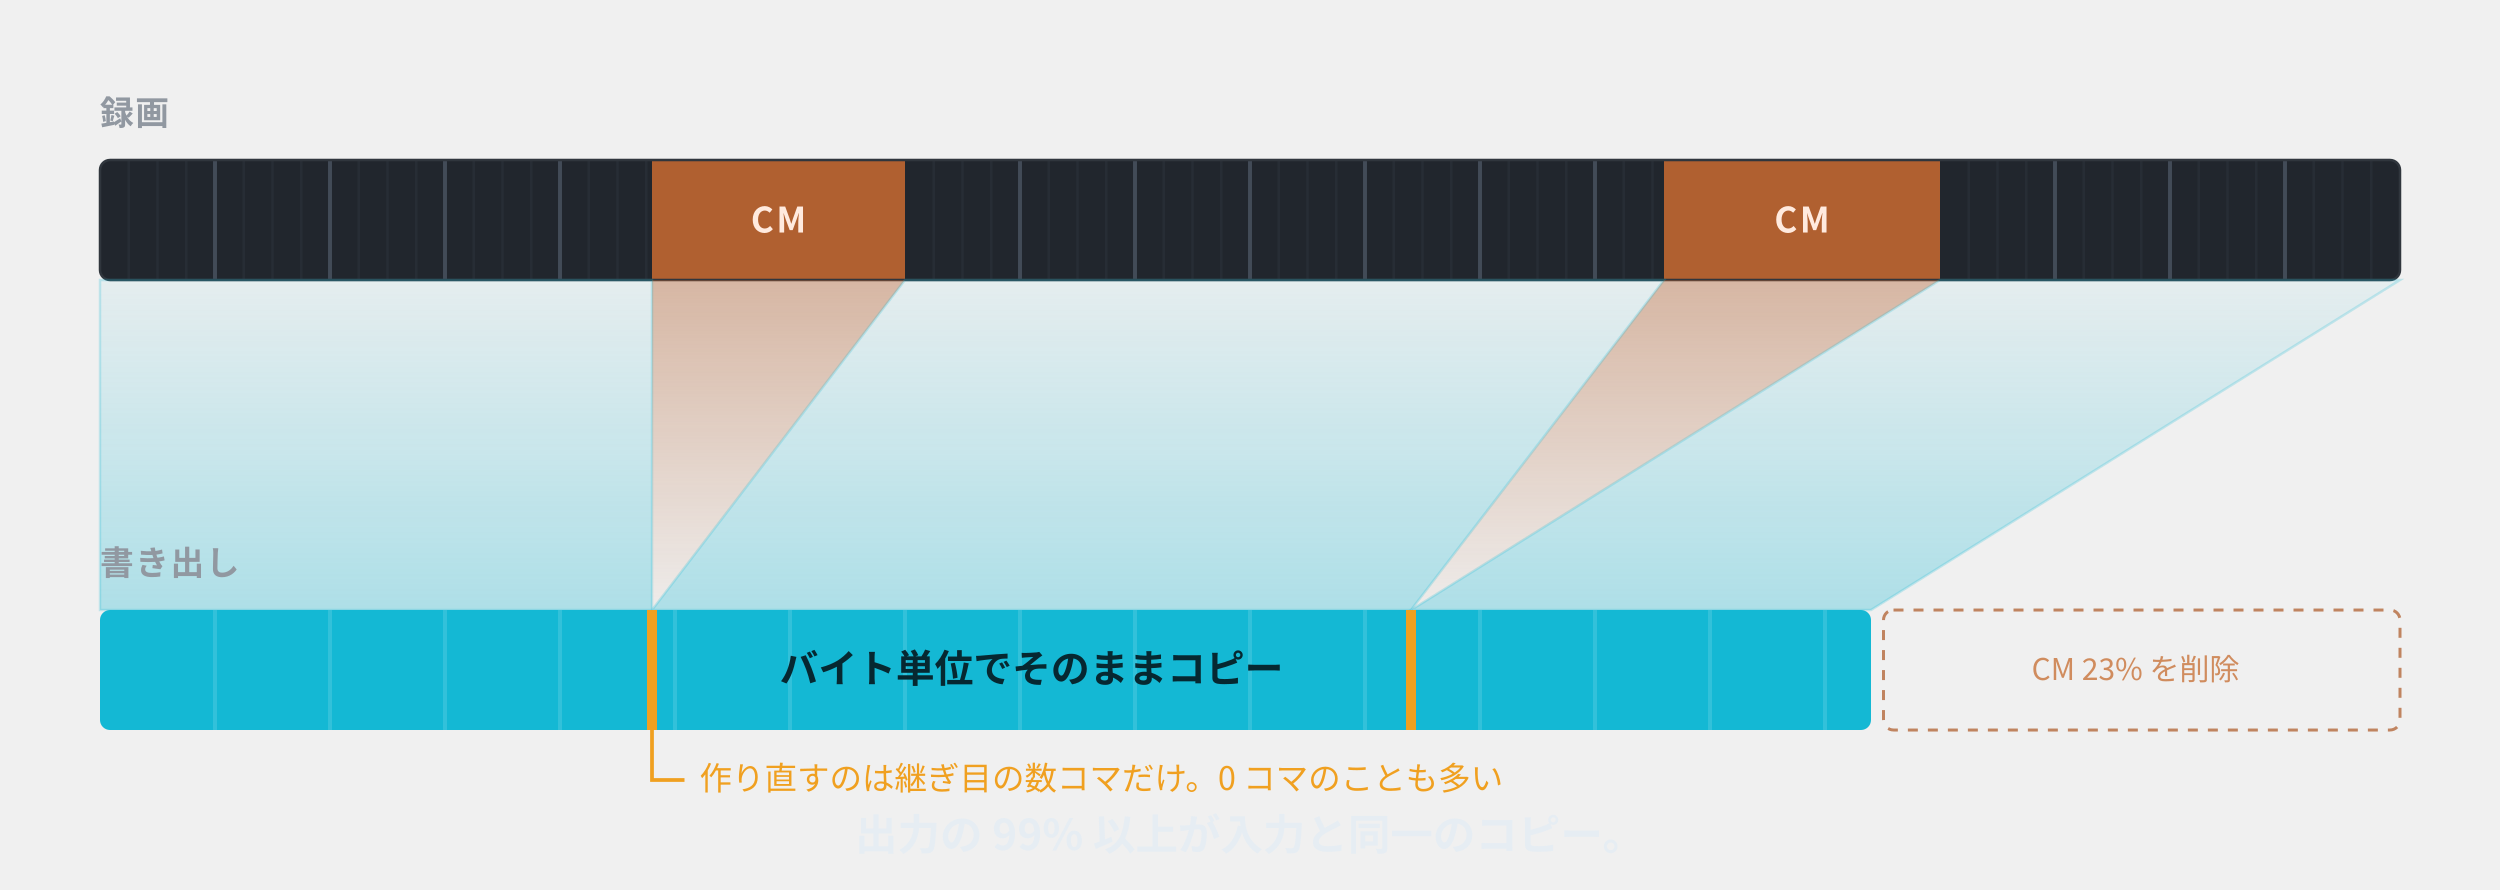
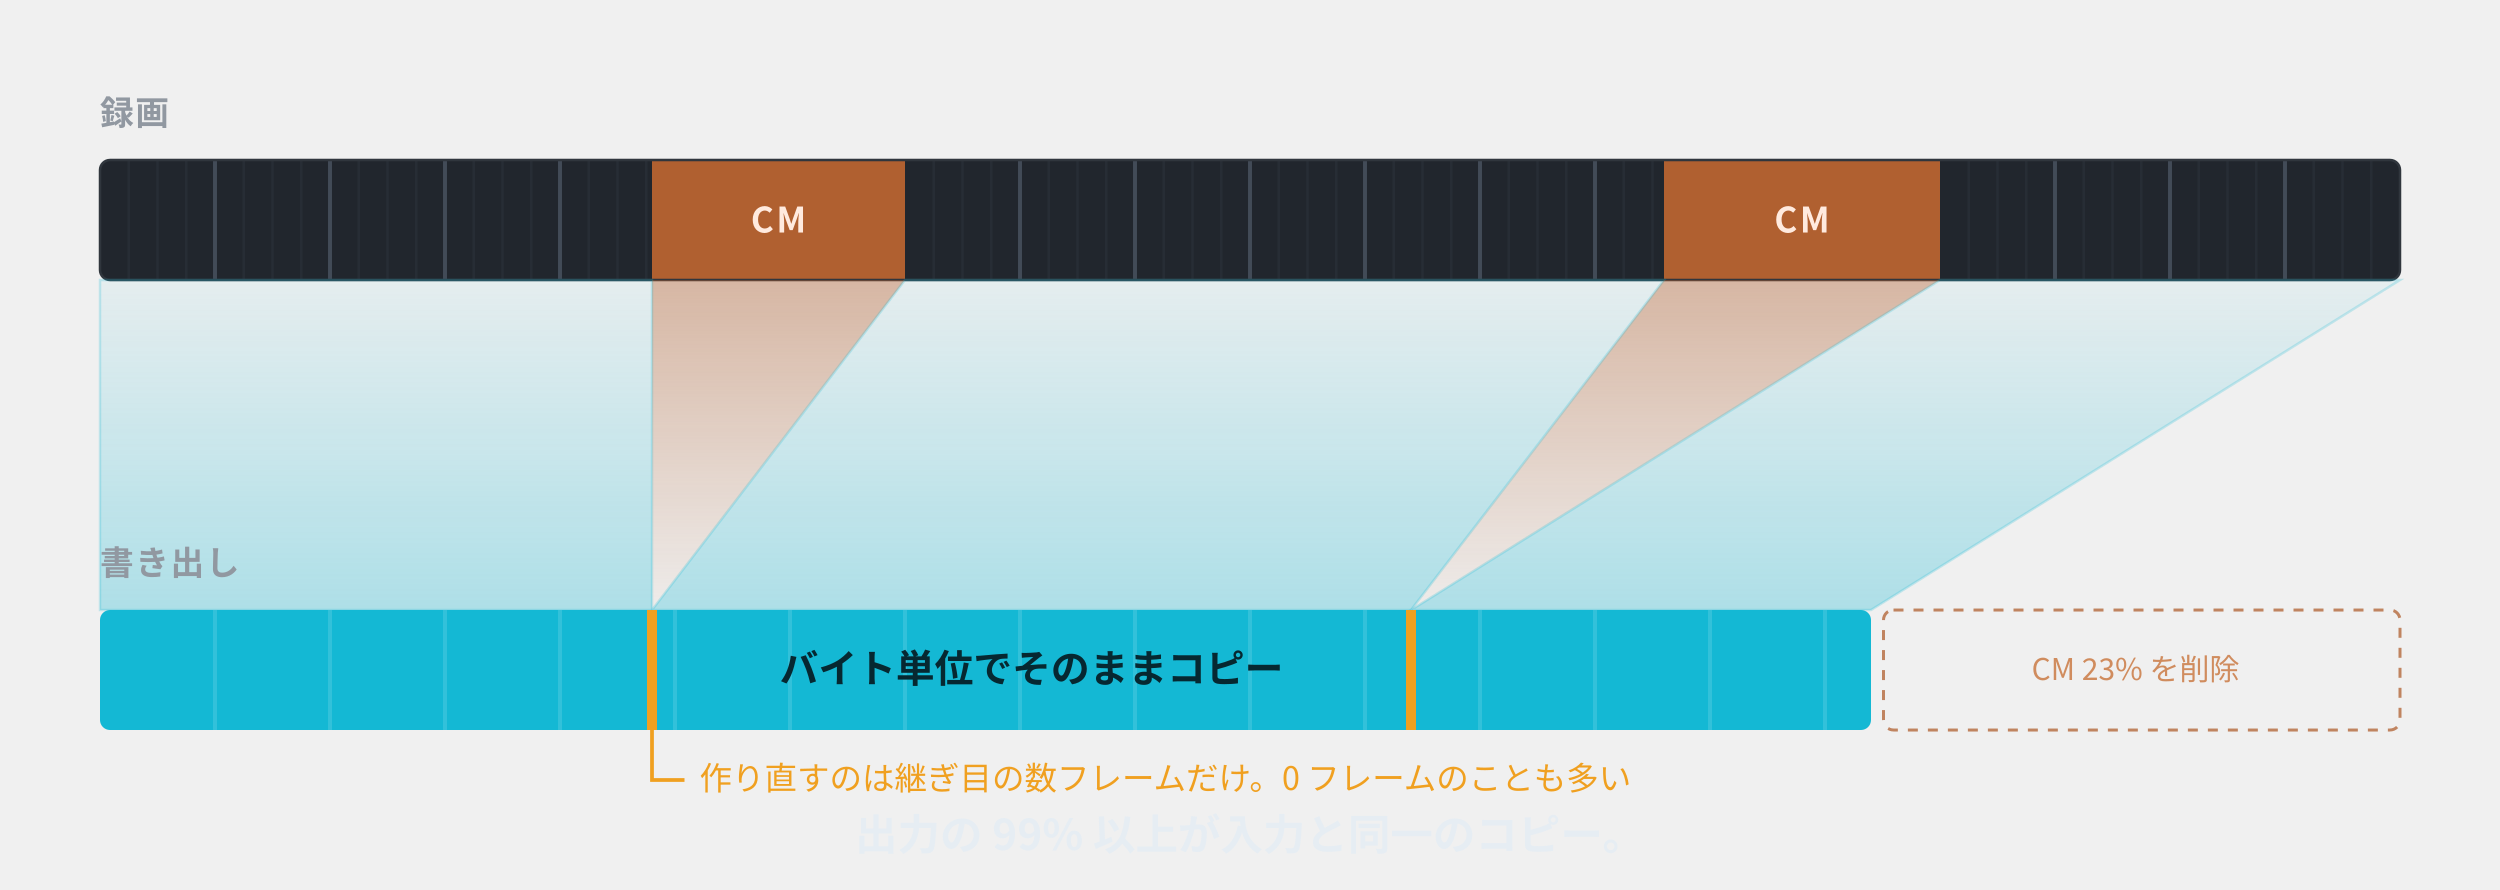
- <svg xmlns="http://www.w3.org/2000/svg" viewBox="0 0 1000 356" width="1000" height="356" font-family="-apple-system, BlinkMacSystemFont, 'Hiragino Sans', 'Hiragino Kaku Gothic ProN', 'Yu Gothic', YuGothic, 'Noto Sans JP', 'Noto Sans CJK JP', Meiryo, sans-serif">
+ <svg xmlns="http://www.w3.org/2000/svg" viewBox="0 0 1000 356" width="1000" height="356" font-family="'Noto Sans CJK JP', 'Noto Sans JP', -apple-system, BlinkMacSystemFont, 'Hiragino Sans', 'Hiragino Kaku Gothic ProN', 'Yu Gothic', YuGothic, Meiryo, sans-serif">
  <defs>
    <clipPath id="cin">
      <rect x="40.0" y="64.0" width="920.0" height="48.0" rx="4" />
    </clipPath>
    <clipPath id="cout">
      <rect x="40.0" y="244.0" width="708.4" height="48.0" rx="4" />
    </clipPath>
    <linearGradient id="keep" x1="0" y1="112" x2="0" y2="244" gradientUnits="userSpaceOnUse">
      <stop offset="0" stop-color="#14b8d4" stop-opacity="0.05" />
      <stop offset="1" stop-color="#14b8d4" stop-opacity="0.30" />
    </linearGradient>
    <linearGradient id="drop" x1="0" y1="112" x2="0" y2="244" gradientUnits="userSpaceOnUse">
      <stop offset="0" stop-color="#b06030" stop-opacity="0.40" />
      <stop offset="1" stop-color="#b06030" stop-opacity="0.03" />
    </linearGradient>
  </defs>
  <text x="40.0" y="50" font-size="13.5" font-weight="600" letter-spacing="0.6" fill="#9198a1">録画</text>
  <g clip-path="url(#cin)">
    <rect x="40.0" y="64.0" width="220.8" height="48.0" fill="#21262d" />
    <line x1="51.5" y1="64.0" x2="51.5" y2="112.0" stroke="#2c333c" stroke-width="1" opacity="0.55" />
    <line x1="63.0" y1="64.0" x2="63.0" y2="112.0" stroke="#2c333c" stroke-width="1" opacity="0.55" />
    <line x1="74.5" y1="64.0" x2="74.5" y2="112.0" stroke="#2c333c" stroke-width="1" opacity="0.55" />
    <line x1="86.0" y1="64.0" x2="86.0" y2="112.0" stroke="#2c333c" stroke-width="1" opacity="0.55" />
    <line x1="97.5" y1="64.0" x2="97.5" y2="112.0" stroke="#2c333c" stroke-width="1" opacity="0.55" />
    <line x1="109.0" y1="64.0" x2="109.0" y2="112.0" stroke="#2c333c" stroke-width="1" opacity="0.55" />
    <line x1="120.5" y1="64.0" x2="120.5" y2="112.0" stroke="#2c333c" stroke-width="1" opacity="0.55" />
    <line x1="132.0" y1="64.0" x2="132.0" y2="112.0" stroke="#2c333c" stroke-width="1" opacity="0.55" />
    <line x1="143.5" y1="64.0" x2="143.5" y2="112.0" stroke="#2c333c" stroke-width="1" opacity="0.55" />
    <line x1="155.0" y1="64.0" x2="155.0" y2="112.0" stroke="#2c333c" stroke-width="1" opacity="0.55" />
    <line x1="166.5" y1="64.0" x2="166.5" y2="112.0" stroke="#2c333c" stroke-width="1" opacity="0.55" />
    <line x1="178.0" y1="64.0" x2="178.0" y2="112.0" stroke="#2c333c" stroke-width="1" opacity="0.55" />
    <line x1="189.5" y1="64.0" x2="189.5" y2="112.0" stroke="#2c333c" stroke-width="1" opacity="0.55" />
    <line x1="201.0" y1="64.0" x2="201.0" y2="112.0" stroke="#2c333c" stroke-width="1" opacity="0.55" />
    <line x1="212.5" y1="64.0" x2="212.5" y2="112.0" stroke="#2c333c" stroke-width="1" opacity="0.55" />
    <line x1="224.0" y1="64.0" x2="224.0" y2="112.0" stroke="#2c333c" stroke-width="1" opacity="0.55" />
    <line x1="235.5" y1="64.0" x2="235.5" y2="112.0" stroke="#2c333c" stroke-width="1" opacity="0.55" />
    <line x1="247.0" y1="64.0" x2="247.0" y2="112.0" stroke="#2c333c" stroke-width="1" opacity="0.55" />
    <line x1="258.5" y1="64.0" x2="258.5" y2="112.0" stroke="#2c333c" stroke-width="1" opacity="0.55" />
    <line x1="86.0" y1="64.0" x2="86.0" y2="112.0" stroke="#4b5563" stroke-width="1.6" opacity="0.75" />
    <line x1="132.0" y1="64.0" x2="132.0" y2="112.0" stroke="#4b5563" stroke-width="1.6" opacity="0.75" />
    <line x1="178.0" y1="64.0" x2="178.0" y2="112.0" stroke="#4b5563" stroke-width="1.6" opacity="0.75" />
    <line x1="224.0" y1="64.0" x2="224.0" y2="112.0" stroke="#4b5563" stroke-width="1.6" opacity="0.75" />
    <rect x="260.8" y="64.0" width="101.2" height="48.0" fill="#b06030" />
    <text x="311.4" y="93.0" text-anchor="middle" font-size="14" font-weight="700" letter-spacing="1" fill="#ffeade">CM</text>
    <rect x="362.0" y="64.0" width="303.6" height="48.0" fill="#21262d" />
    <line x1="373.5" y1="64.0" x2="373.5" y2="112.0" stroke="#2c333c" stroke-width="1" opacity="0.55" />
    <line x1="385.0" y1="64.0" x2="385.0" y2="112.0" stroke="#2c333c" stroke-width="1" opacity="0.55" />
    <line x1="396.5" y1="64.0" x2="396.5" y2="112.0" stroke="#2c333c" stroke-width="1" opacity="0.55" />
    <line x1="408.0" y1="64.0" x2="408.0" y2="112.0" stroke="#2c333c" stroke-width="1" opacity="0.55" />
    <line x1="419.5" y1="64.0" x2="419.5" y2="112.0" stroke="#2c333c" stroke-width="1" opacity="0.55" />
    <line x1="431.0" y1="64.0" x2="431.0" y2="112.0" stroke="#2c333c" stroke-width="1" opacity="0.55" />
    <line x1="442.5" y1="64.0" x2="442.5" y2="112.0" stroke="#2c333c" stroke-width="1" opacity="0.55" />
    <line x1="454.0" y1="64.0" x2="454.0" y2="112.0" stroke="#2c333c" stroke-width="1" opacity="0.55" />
    <line x1="465.5" y1="64.0" x2="465.5" y2="112.0" stroke="#2c333c" stroke-width="1" opacity="0.55" />
    <line x1="477.0" y1="64.0" x2="477.0" y2="112.0" stroke="#2c333c" stroke-width="1" opacity="0.55" />
    <line x1="488.5" y1="64.0" x2="488.5" y2="112.0" stroke="#2c333c" stroke-width="1" opacity="0.55" />
    <line x1="500.0" y1="64.0" x2="500.0" y2="112.0" stroke="#2c333c" stroke-width="1" opacity="0.55" />
    <line x1="511.5" y1="64.0" x2="511.5" y2="112.0" stroke="#2c333c" stroke-width="1" opacity="0.55" />
    <line x1="523.0" y1="64.0" x2="523.0" y2="112.0" stroke="#2c333c" stroke-width="1" opacity="0.55" />
    <line x1="534.5" y1="64.0" x2="534.5" y2="112.0" stroke="#2c333c" stroke-width="1" opacity="0.55" />
    <line x1="546.0" y1="64.0" x2="546.0" y2="112.0" stroke="#2c333c" stroke-width="1" opacity="0.55" />
    <line x1="557.5" y1="64.0" x2="557.5" y2="112.0" stroke="#2c333c" stroke-width="1" opacity="0.55" />
    <line x1="569.0" y1="64.0" x2="569.0" y2="112.0" stroke="#2c333c" stroke-width="1" opacity="0.55" />
    <line x1="580.5" y1="64.0" x2="580.5" y2="112.0" stroke="#2c333c" stroke-width="1" opacity="0.55" />
    <line x1="592.0" y1="64.0" x2="592.0" y2="112.0" stroke="#2c333c" stroke-width="1" opacity="0.55" />
    <line x1="603.5" y1="64.0" x2="603.5" y2="112.0" stroke="#2c333c" stroke-width="1" opacity="0.55" />
    <line x1="615.0" y1="64.0" x2="615.0" y2="112.0" stroke="#2c333c" stroke-width="1" opacity="0.55" />
    <line x1="626.5" y1="64.0" x2="626.5" y2="112.0" stroke="#2c333c" stroke-width="1" opacity="0.55" />
    <line x1="638.0" y1="64.0" x2="638.0" y2="112.0" stroke="#2c333c" stroke-width="1" opacity="0.55" />
    <line x1="649.5" y1="64.0" x2="649.5" y2="112.0" stroke="#2c333c" stroke-width="1" opacity="0.55" />
    <line x1="661.0" y1="64.0" x2="661.0" y2="112.0" stroke="#2c333c" stroke-width="1" opacity="0.55" />
    <line x1="408.0" y1="64.0" x2="408.0" y2="112.0" stroke="#4b5563" stroke-width="1.6" opacity="0.75" />
    <line x1="454.0" y1="64.0" x2="454.0" y2="112.0" stroke="#4b5563" stroke-width="1.6" opacity="0.75" />
    <line x1="500.0" y1="64.0" x2="500.0" y2="112.0" stroke="#4b5563" stroke-width="1.6" opacity="0.75" />
    <line x1="546.0" y1="64.0" x2="546.0" y2="112.0" stroke="#4b5563" stroke-width="1.6" opacity="0.75" />
    <line x1="592.0" y1="64.0" x2="592.0" y2="112.0" stroke="#4b5563" stroke-width="1.6" opacity="0.75" />
    <line x1="638.0" y1="64.0" x2="638.0" y2="112.0" stroke="#4b5563" stroke-width="1.6" opacity="0.75" />
    <rect x="665.6" y="64.0" width="110.4" height="48.0" fill="#b06030" />
    <text x="720.8" y="93.0" text-anchor="middle" font-size="14" font-weight="700" letter-spacing="1" fill="#ffeade">CM</text>
    <rect x="776.0" y="64.0" width="184.0" height="48.0" fill="#21262d" />
    <line x1="787.5" y1="64.0" x2="787.5" y2="112.0" stroke="#2c333c" stroke-width="1" opacity="0.55" />
    <line x1="799.0" y1="64.0" x2="799.0" y2="112.0" stroke="#2c333c" stroke-width="1" opacity="0.55" />
    <line x1="810.5" y1="64.0" x2="810.5" y2="112.0" stroke="#2c333c" stroke-width="1" opacity="0.55" />
    <line x1="822.0" y1="64.0" x2="822.0" y2="112.0" stroke="#2c333c" stroke-width="1" opacity="0.55" />
    <line x1="833.5" y1="64.0" x2="833.5" y2="112.0" stroke="#2c333c" stroke-width="1" opacity="0.55" />
    <line x1="845.0" y1="64.0" x2="845.0" y2="112.0" stroke="#2c333c" stroke-width="1" opacity="0.55" />
    <line x1="856.5" y1="64.0" x2="856.5" y2="112.0" stroke="#2c333c" stroke-width="1" opacity="0.55" />
    <line x1="868.0" y1="64.0" x2="868.0" y2="112.0" stroke="#2c333c" stroke-width="1" opacity="0.55" />
    <line x1="879.5" y1="64.0" x2="879.5" y2="112.0" stroke="#2c333c" stroke-width="1" opacity="0.55" />
    <line x1="891.0" y1="64.0" x2="891.0" y2="112.0" stroke="#2c333c" stroke-width="1" opacity="0.55" />
    <line x1="902.5" y1="64.0" x2="902.5" y2="112.0" stroke="#2c333c" stroke-width="1" opacity="0.55" />
    <line x1="914.0" y1="64.0" x2="914.0" y2="112.0" stroke="#2c333c" stroke-width="1" opacity="0.55" />
    <line x1="925.5" y1="64.0" x2="925.5" y2="112.0" stroke="#2c333c" stroke-width="1" opacity="0.55" />
    <line x1="937.0" y1="64.0" x2="937.0" y2="112.0" stroke="#2c333c" stroke-width="1" opacity="0.55" />
    <line x1="948.5" y1="64.0" x2="948.5" y2="112.0" stroke="#2c333c" stroke-width="1" opacity="0.55" />
    <line x1="822.0" y1="64.0" x2="822.0" y2="112.0" stroke="#4b5563" stroke-width="1.6" opacity="0.75" />
    <line x1="868.0" y1="64.0" x2="868.0" y2="112.0" stroke="#4b5563" stroke-width="1.6" opacity="0.75" />
    <line x1="914.0" y1="64.0" x2="914.0" y2="112.0" stroke="#4b5563" stroke-width="1.6" opacity="0.75" />
  </g>
  <rect x="40.0" y="64.0" width="920.0" height="48.0" rx="4" fill="none" stroke="#30363d" />
  <path d="M260.8 112 L362.0 112 L260.8 244 Z" fill="url(#drop)" />
  <path d="M665.6 112 L776.0 112 L564.4 244 Z" fill="url(#drop)" />
  <path d="M40.0 112 L260.8 112 L260.8 244 L40.0 244 Z" fill="url(#keep)" stroke="#14b8d4" stroke-opacity="0.22" stroke-width="1" />
  <path d="M362.0 112 L665.6 112 L564.4 244 L260.8 244 Z" fill="url(#keep)" stroke="#14b8d4" stroke-opacity="0.22" stroke-width="1" />
  <path d="M776.0 112 L960.0 112 L748.4 244 L564.4 244 Z" fill="url(#keep)" stroke="#14b8d4" stroke-opacity="0.22" stroke-width="1" />
  <text x="40.0" y="230" font-size="13.5" font-weight="600" letter-spacing="0.6" fill="#9198a1">書き出し</text>
  <g clip-path="url(#cout)">
    <rect x="40.0" y="244.0" width="708.4" height="48.0" fill="#14b8d4" />
    <line x1="86.0" y1="244.0" x2="86.0" y2="292.0" stroke="#ffffff" stroke-width="1.6" opacity="0.13" />
    <line x1="132.0" y1="244.0" x2="132.0" y2="292.0" stroke="#ffffff" stroke-width="1.6" opacity="0.13" />
    <line x1="178.0" y1="244.0" x2="178.0" y2="292.0" stroke="#ffffff" stroke-width="1.6" opacity="0.13" />
    <line x1="224.0" y1="244.0" x2="224.0" y2="292.0" stroke="#ffffff" stroke-width="1.6" opacity="0.13" />
    <line x1="270.0" y1="244.0" x2="270.0" y2="292.0" stroke="#ffffff" stroke-width="1.6" opacity="0.13" />
    <line x1="316.0" y1="244.0" x2="316.0" y2="292.0" stroke="#ffffff" stroke-width="1.6" opacity="0.13" />
    <line x1="362.0" y1="244.0" x2="362.0" y2="292.0" stroke="#ffffff" stroke-width="1.6" opacity="0.13" />
    <line x1="408.0" y1="244.0" x2="408.0" y2="292.0" stroke="#ffffff" stroke-width="1.6" opacity="0.13" />
    <line x1="454.0" y1="244.0" x2="454.0" y2="292.0" stroke="#ffffff" stroke-width="1.6" opacity="0.13" />
    <line x1="500.0" y1="244.0" x2="500.0" y2="292.0" stroke="#ffffff" stroke-width="1.6" opacity="0.13" />
    <line x1="546.0" y1="244.0" x2="546.0" y2="292.0" stroke="#ffffff" stroke-width="1.6" opacity="0.13" />
    <line x1="592.0" y1="244.0" x2="592.0" y2="292.0" stroke="#ffffff" stroke-width="1.6" opacity="0.13" />
    <line x1="638.0" y1="244.0" x2="638.0" y2="292.0" stroke="#ffffff" stroke-width="1.6" opacity="0.13" />
    <line x1="684.0" y1="244.0" x2="684.0" y2="292.0" stroke="#ffffff" stroke-width="1.6" opacity="0.13" />
    <line x1="730.0" y1="244.0" x2="730.0" y2="292.0" stroke="#ffffff" stroke-width="1.6" opacity="0.13" />
    <rect x="258.8" y="244.0" width="4" height="48.0" fill="#f0a020" />
    <rect x="562.4" y="244.0" width="4" height="48.0" fill="#f0a020" />
  </g>
  <text x="412.6" y="273.0" text-anchor="middle" font-size="15.5" font-weight="600" fill="#062831">バイト単位でそのままコピー</text>
  <rect x="753.4" y="244.0" width="206.6" height="48.0" rx="4" fill="none" stroke="#b06030" stroke-width="1.2" stroke-dasharray="4 4" opacity="0.75" />
  <text x="854.2" y="272.0" text-anchor="middle" font-size="12" fill="#d08c5e">CM 23% を削除</text>
  <path d="M260.8 292 V312 H273.8" fill="none" stroke="#f0a020" stroke-width="1.5" />
-   <text x="279.8" y="316" font-size="13" fill="#f0a020">作り直すのは継ぎ目の数コマだけ。0 コマのことも多い</text>
+   <text x="279.8" y="316" font-size="13" fill="#f0a020">作り直すのは継ぎ目の数フレームだけ。0 フレームのことも多い</text>
  <text x="500" y="340" text-anchor="middle" font-size="17" font-weight="600" fill="#e6edf3">出力の 99% 以上が入力と同一のコピー。</text>
</svg>
